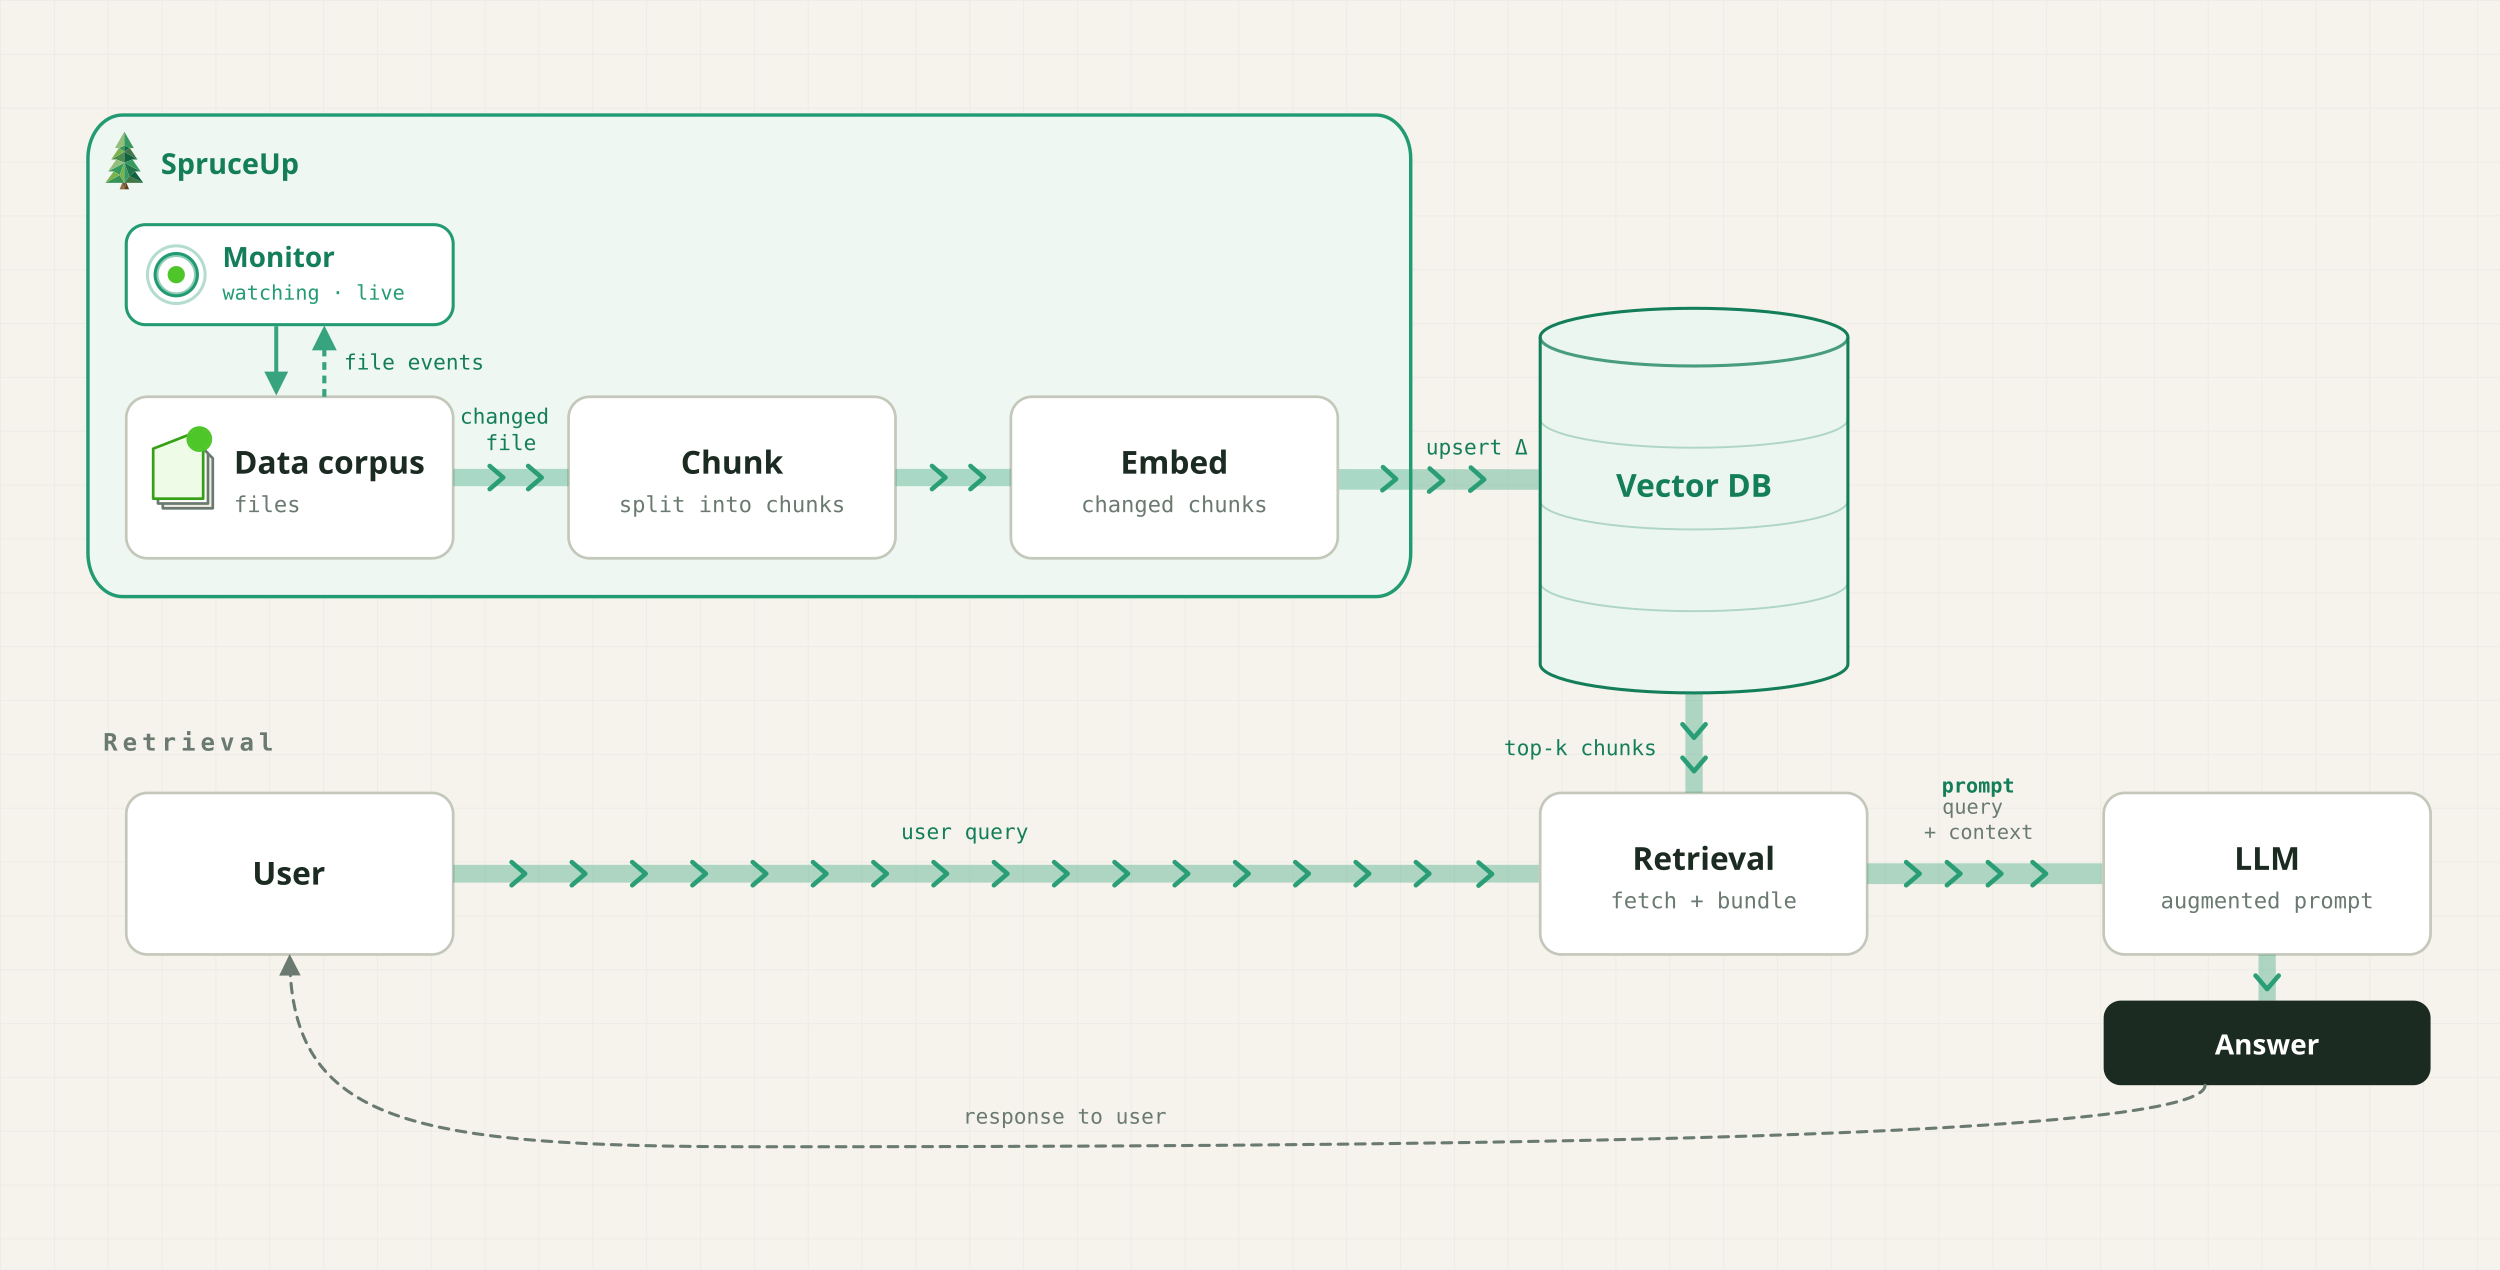
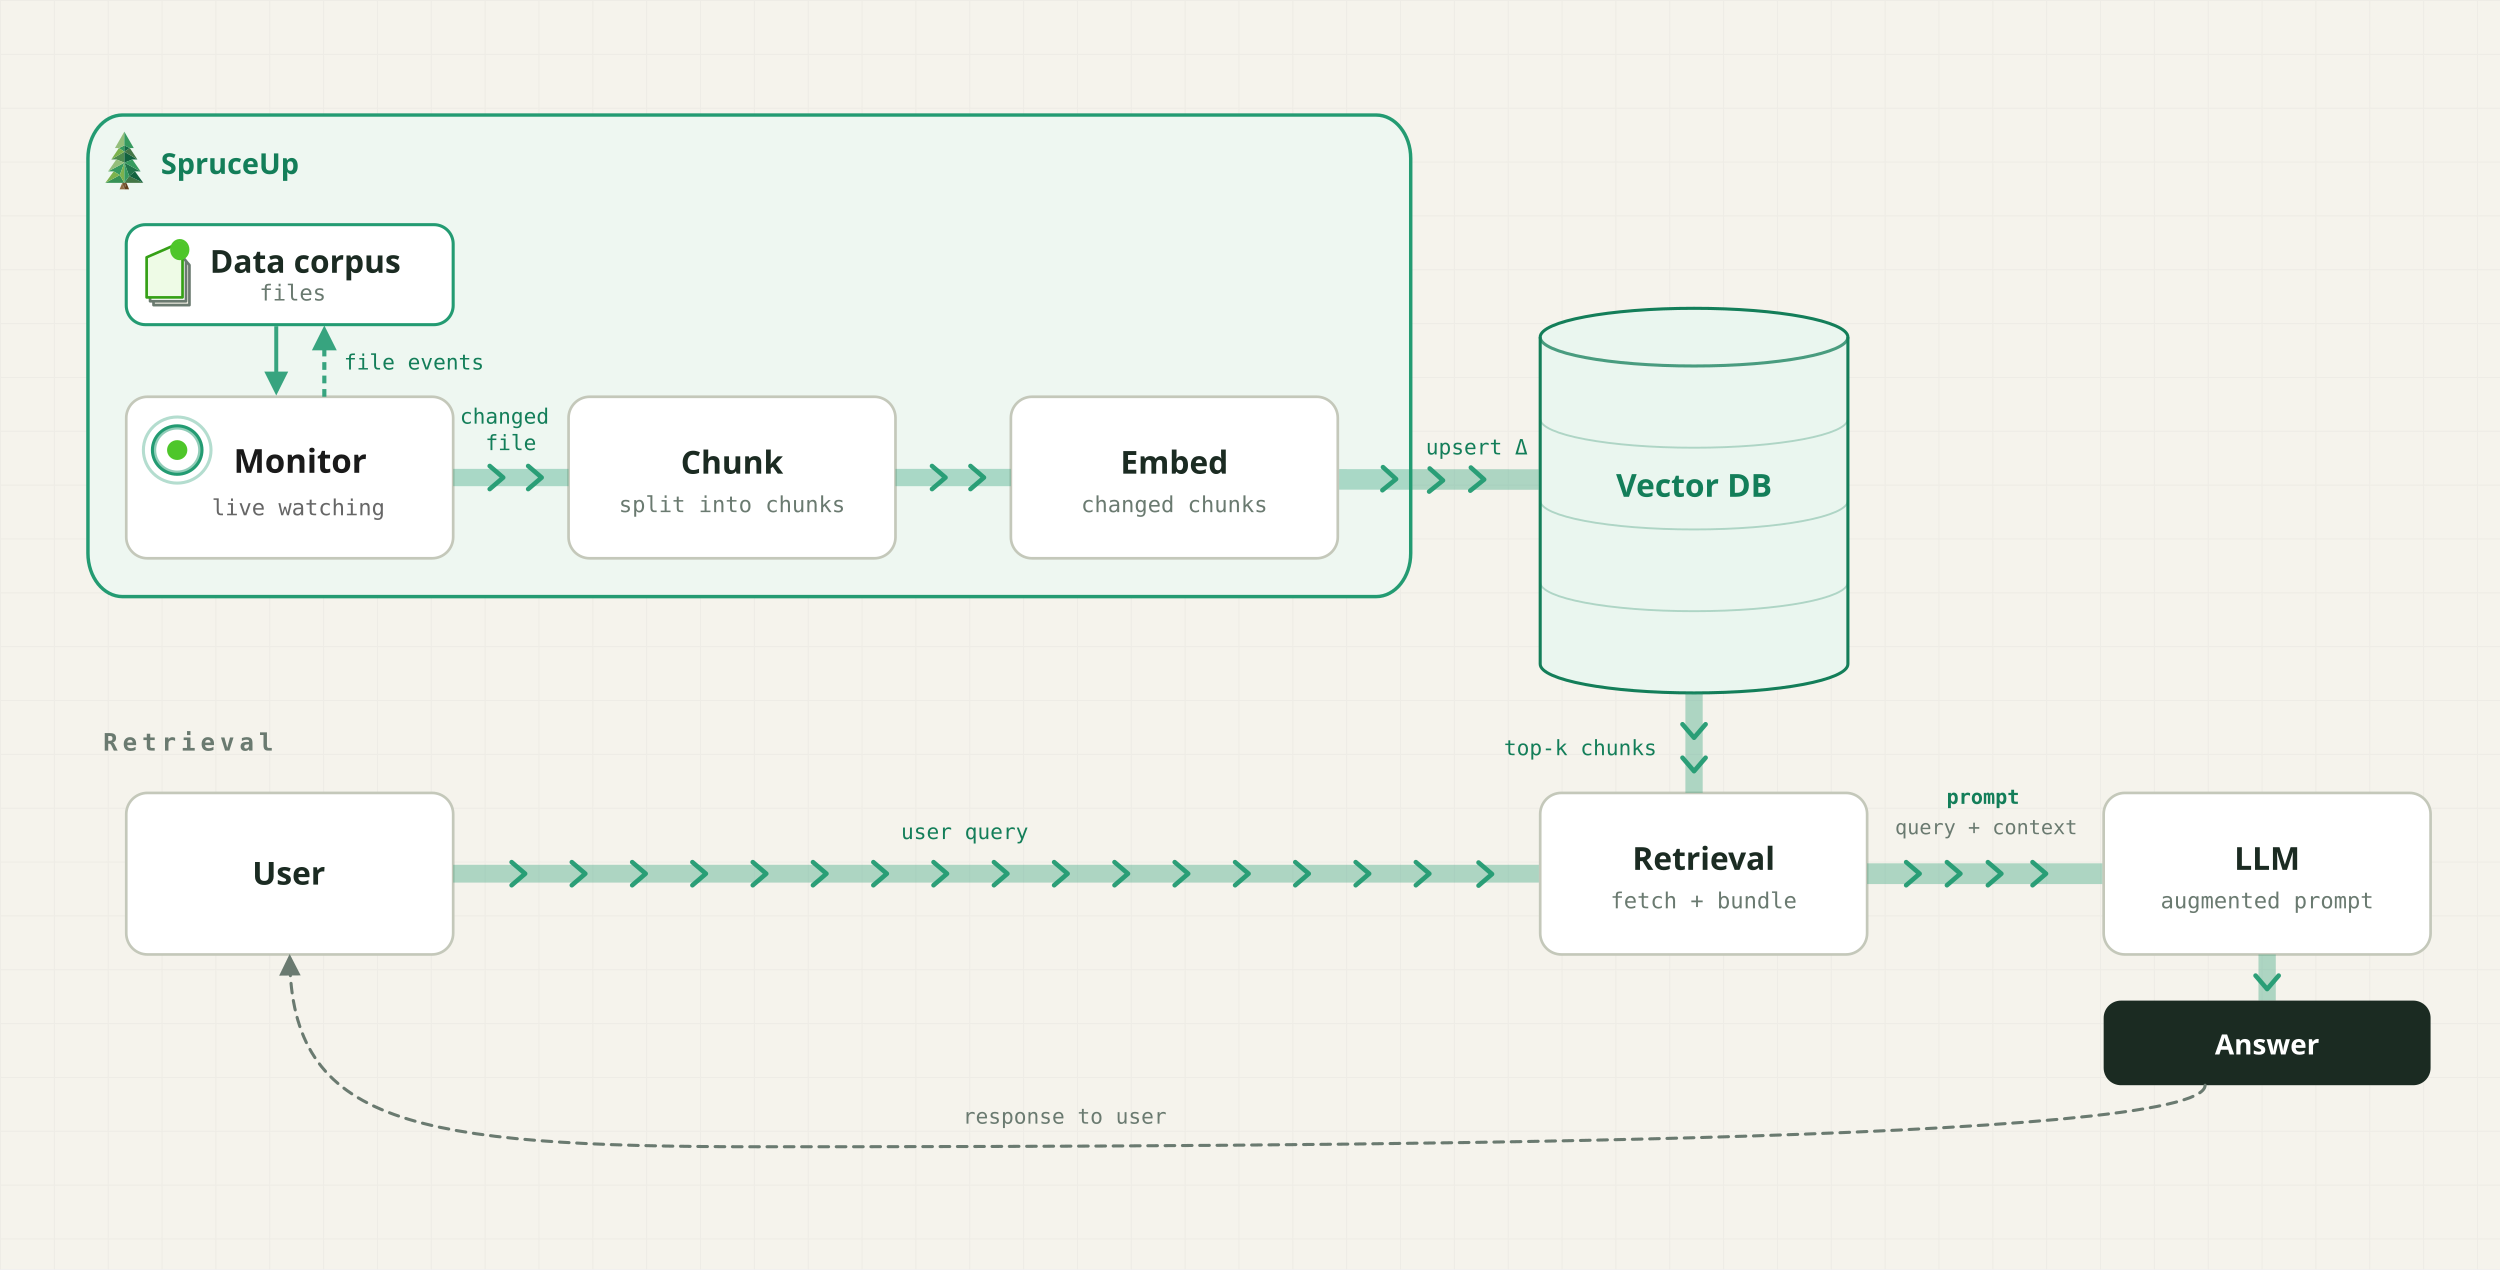
<svg xmlns="http://www.w3.org/2000/svg" viewBox="0 0 1300 660" width="100%" font-family="'Montserrat',system-ui,sans-serif" version="1.1" id="svg82">
  <defs id="defs24">
    <pattern id="kgrid" width="28" height="28" patternUnits="userSpaceOnUse">
      <path d="M28 0H0V28" fill="none" stroke="#1b2b22" stroke-width="1" opacity="0.035" id="path1" />
    </pattern>
    <symbol id="spruce" viewBox="16.69 7.51 162.17 246.80">
      <path d="M 97.776,66.45 74.434,77.681 97.847,93.404 Z" fill="#369a5f" id="path2" />
      <path d="m 97.776,66.45 0.071,26.954 23.569,-15.736 z" fill="#146a45" id="path3" />
      <path d="M 97.847,93.404 42.037,126.405 h 21.399 l 34.412,13.982 z" fill="#4d8c50" id="path4" />
      <path d="m 97.847,93.404 v 46.982 l 34.444,-13.982 h 21.435 z" fill="#12623f" id="path5" />
      <path d="M 97.847,140.386 28.262,177.547 H 52.084 l 26.372,15.777 z" fill="#369a5f" id="path6" />
      <path d="m 97.847,140.386 69.626,37.161 H 143.463 l -25.004,19.961 z" fill="#20734a" id="path7" />
      <path d="M 16.688,226.497 78.456,193.324 97.838,226.564 Z" fill="#369255" id="path8" />
      <path d="M 178.859,226.497 118.46,197.508 97.838,226.564 Z" fill="#437646" id="path9" />
      <path d="M 97.838,226.564 78.456,193.324 97.847,140.386 Z" fill="#7cb24d" id="path10" />
      <path d="M 97.838,226.564 118.46,197.508 97.847,140.386 Z" fill="#369a5f" id="path11" />
      <path d="M 178.859,226.497 143.463,177.547 118.46,197.508 Z" fill="#12623f" id="path12" />
      <path d="M 16.688,226.497 78.456,193.324 52.084,177.547 Z" fill="#7cb24d" id="path13" />
      <path d="M 28.262,177.547 97.847,140.386 63.435,126.405 Z" fill="#94be7b" id="path14" />
      <path d="M 167.473,177.547 132.292,126.405 97.847,140.386 Z" fill="#369a5f" id="path15" />
      <path d="M 153.727,126.405 121.416,77.668 97.847,93.404 Z" fill="#437646" id="path16" />
      <path d="M 42.037,126.405 97.847,93.404 74.434,77.681 Z" fill="#7cb24d" id="path17" />
      <path d="M 74.434,77.681 97.776,66.45 97.823,7.506 57.511,77.767 Z" fill="#94be7b" id="path18" />
      <path d="m 121.416,77.668 h 16.736 L 97.823,7.506 97.776,66.45 Z" fill="#369a5f" id="path19" />
      <path d="m 77.595,254.305 h 20.252 l -8.86,-27.741 z" fill="#926e44" id="path20" />
      <path d="M 97.847,254.305 106.708,226.564 H 88.987 Z" fill="#785633" id="path21" />
      <path d="m 97.847,254.305 8.86,-27.741 11.429,27.741 z" fill="#623f1c" id="path22" />
    </symbol>
    <marker id="loopHead" viewBox="0 0 10 10" refX="8" refY="5" markerWidth="7" markerHeight="7" orient="auto-start-reverse">
      <path d="M0,0 L10,5 L0,10 z" fill="#6a7a70" id="path23" />
    </marker>
    <marker id="wHead" viewBox="0 0 10 10" refX="8" refY="5" markerWidth="6" markerHeight="6" orient="auto-start-reverse">
      <path d="M0,0 L10,5 L0,10 z" fill="#239b72" id="path24" />
    </marker>
  </defs>
  <rect x="0" y="0" width="1300" height="660" fill="#f5f3ec" id="rect24" style="display:inline" />
  <rect x="0" y="0" width="1300" height="660" fill="url(#kgrid)" id="rect25" style="display:inline" />
  <rect x="45.732" y="59.812" width="687.837" height="250.424" rx="17.996" ry="22.538" fill="#eef7f1" stroke="#239b72" stroke-width="1.79" id="rect27" />
  <use href="#spruce" x="60" y="126" width="22" height="30" id="use28" transform="translate(-6.349206,-57.53968)" />
  <text x="83.651" y="90.46" font-size="15px" font-weight="700" fill="#137e59" text-anchor="start" id="text28">SpruceUp</text>
  <rect x="65.651" y="116.825" width="170" height="52" rx="10" ry="10" fill="#ffffff" stroke="#239b72" stroke-width="1.6" id="rect29" />
-   <circle cx="91.651" cy="142.825" r="10" fill="none" stroke="#239b72" stroke-width="1.6" opacity="0.5" id="circle29" />
-   <circle cx="91.651" cy="142.825" r="15" fill="none" stroke="#239b72" stroke-width="1.6" opacity="0.34" id="circle30" />
-   <circle class="spring" cx="91.651" cy="142.825" r="11" fill="none" stroke="#239b72" stroke-width="1.6" id="circle31" />
-   <circle class="spdot" cx="91.651" cy="142.825" r="4.5" fill="#4ec62a" id="circle32" />
-   <text x="115.651" y="138.825" font-size="14.5px" font-weight="700" fill="#137e59" text-anchor="start" id="text32">Monitor</text>
-   <text x="115.651" y="155.825" font-size="10.5px" font-weight="500" fill="#239b72" text-anchor="start" font-family="'Spline Sans Mono', monospace" id="text33">watching · live</text>
  <rect x="65.651" y="206.317" width="170" height="84" rx="11" ry="11" fill="#ffffff" stroke="#c4c8ba" stroke-width="1.4" id="rect33" />
-   <text x="121.651" y="246.317" font-size="16.5px" font-weight="600" fill="#1b2b22" text-anchor="start" id="text34">Data corpus</text>
-   <text x="121.651" y="266.317" font-size="11.5px" font-weight="400" fill="#6a7a70" text-anchor="start" font-family="'Spline Sans Mono', monospace" id="text35">files</text>
-   <path d="m 84.651,238.317 18.7,-7.3 7.3,7.3 v 26 H 84.651 Z" fill="#f0eee4" stroke="#6a7a70" stroke-width="1.4" stroke-linejoin="round" id="path35" />
-   <path d="m 82.151,235.817 18.7,-7.3 7.3,7.3 v 26 H 82.151 Z" fill="#ffffff" stroke="#6a7a70" stroke-width="1.4" stroke-linejoin="round" id="path36" />
-   <path d="m 79.651,233.317 18.7,-7.3 7.3,7.3 v 26 H 79.651 Z" fill="#eefbe6" stroke="#35a016" stroke-width="1.4" stroke-linejoin="round" id="path37" />
-   <circle class="spring" cx="103.651" cy="228.317" r="6" fill="none" stroke="#4ec62a" stroke-width="1.4" id="circle37" />
-   <circle class="spdot" cx="103.651" cy="228.317" r="5.5" fill="#4ec62a" id="circle38" />
  <path d="m 143.651,169.625 c 0,13.419 0,20.129 0,33.549" fill="none" stroke="#239b72" stroke-width="2.072" marker-end="url(#wHead)" opacity="0.9" id="path38" />
  <path d="m 168.651,206.317 c 0,-14.523 0,-21.784 0,-34.492" fill="none" stroke="#239b72" stroke-width="2.156" stroke-dasharray="4, 3" marker-end="url(#wHead)" opacity="0.9" id="path39" />
  <g id="g39" transform="translate(-9.722222,-45.83333)">
    <rect x="180.5" y="224" width="89" height="20" rx="6" fill="#f5f3ec" opacity="0.92" id="rect39" style="display:none" />
    <text x="225" y="238" font-size="11px" font-weight="500" fill="#137e59" text-anchor="middle" font-family="'Spline Sans Mono', monospace" id="text39">file events</text>
  </g>
  <rect x="295.651" y="206.317" width="170" height="84" rx="11" ry="11" fill="#ffffff" stroke="#c4c8ba" stroke-width="1.4" id="rect40" />
  <text x="380.651" y="246.317" font-size="16.5px" font-weight="600" fill="#1b2b22" text-anchor="middle" id="text40">Chunk</text>
  <text x="380.651" y="266.317" font-size="11.5px" font-weight="400" fill="#6a7a70" text-anchor="middle" font-family="'Spline Sans Mono', monospace" id="text41">split into chunks</text>
  <rect x="525.651" y="206.317" width="170" height="84" rx="11" ry="11" fill="#ffffff" stroke="#c4c8ba" stroke-width="1.4" id="rect41" />
  <text x="610.651" y="246.317" font-size="16.5px" font-weight="600" fill="#1b2b22" text-anchor="middle" id="text42">Embed</text>
  <text x="610.651" y="266.317" font-size="11.5px" font-weight="400" fill="#6a7a70" text-anchor="middle" font-family="'Spline Sans Mono', monospace" id="text43">changed chunks</text>
  <line x1="235.651" y1="248.317" x2="295.651" y2="248.317" stroke="#239b72" stroke-width="9" stroke-linecap="butt" opacity="0.34" id="line43" />
  <polyline points="261.0,294.0 268.0,288.0 261.0,282.0" fill="none" stroke="#239b72" stroke-width="2.4" stroke-linecap="round" stroke-linejoin="round" opacity="0.95" id="polyline43" transform="translate(-6.349206,-39.68254)" />
  <polyline points="281.0,294.0 288.0,288.0 281.0,282.0" fill="none" stroke="#239b72" stroke-width="2.4" stroke-linecap="round" stroke-linejoin="round" opacity="0.95" id="polyline44" transform="translate(-6.349206,-39.68254)" />
  <line x1="465.651" y1="248.317" x2="525.651" y2="248.317" stroke="#239b72" stroke-width="9" stroke-linecap="butt" opacity="0.34" id="line44" />
  <polyline points="491.0,294.0 498.0,288.0 491.0,282.0" fill="none" stroke="#239b72" stroke-width="2.4" stroke-linecap="round" stroke-linejoin="round" opacity="0.95" id="polyline45" transform="translate(-6.349206,-39.68254)" />
  <polyline points="511.0,294.0 518.0,288.0 511.0,282.0" fill="none" stroke="#239b72" stroke-width="2.4" stroke-linecap="round" stroke-linejoin="round" opacity="0.95" id="polyline46" transform="translate(-6.349206,-39.68254)" />
  <g id="g46" transform="translate(-6.349206,-39.68254)">
    <rect x="224.1" y="262" width="95.8" height="20" rx="6" fill="#f5f3ec" opacity="0.92" id="rect46" style="display:none" />
    <text x="272" y="260" font-size="11px" font-weight="500" fill="#137e59" text-anchor="middle" font-family="'Spline Sans Mono', monospace" id="text46">
      <tspan id="tspan84" x="272" y="260">changed</tspan>
      <tspan id="tspan85" x="272" y="273.75">file</tspan>
    </text>
  </g>
  <path d="m 800.904,175.317 a 80,15 0 0 1 160,0 v 170 a 80,15 0 0 1 -160,0 z" fill="#eaf6ef" stroke="#137e59" stroke-width="1.6" id="path46" />
  <path d="m 800.904,175.317 a 80,15 0 0 0 160,0" fill="none" stroke="#137e59" stroke-width="1.6" opacity="0.75" id="path47" />
  <path d="m 800.904,217.817 a 80,15 0 0 0 160,0" fill="none" stroke="#137e59" stroke-width="1" opacity="0.28" id="path48" />
  <path d="m 800.904,260.317 a 80,15 0 0 0 160,0" fill="none" stroke="#137e59" stroke-width="1" opacity="0.28" id="path49" />
  <path d="m 800.904,302.817 a 80,15 0 0 0 160,0" fill="none" stroke="#137e59" stroke-width="1" opacity="0.28" id="path50" />
  <text x="880.904" y="258.317" font-size="16.5px" font-weight="700" fill="#137e59" text-anchor="middle" id="text50">Vector DB</text>
  <line x1="696.356" y1="249.275" x2="800.132" y2="249.36" stroke="#239b72" stroke-width="10.693" stroke-linecap="butt" opacity="0.34" id="line51" />
  <polyline points="725.2,294.6 732.3,288.8 725.5,282.6" fill="none" stroke="#239b72" stroke-width="2.4" stroke-linecap="round" stroke-linejoin="round" opacity="0.95" id="polyline51" transform="translate(-6.349206,-39.68254)" />
  <polyline points="749.5,295.3 756.7,289.5 749.8,283.3" fill="none" stroke="#239b72" stroke-width="2.4" stroke-linecap="round" stroke-linejoin="round" opacity="0.95" id="polyline52" transform="translate(-6.349206,-39.68254)" />
  <polyline points="749.5,295.3 756.7,289.5 749.8,283.3" fill="none" stroke="#239b72" stroke-width="2.4" stroke-linecap="round" stroke-linejoin="round" opacity="0.95" id="polyline52-5" transform="translate(15.05308,-40.16324)" />
  <g id="g52" transform="translate(25.90359,-39.68254)">
    <rect x="707.7" y="262" width="68.6" height="20" rx="6" fill="#f5f3ec" opacity="0.92" id="rect52" style="display:none" />
    <text x="742" y="276" font-size="11px" font-weight="500" fill="#137e59" text-anchor="middle" font-family="'Spline Sans Mono', monospace" id="text52">upsert Δ</text>
  </g>
  <text x="53.651" y="390.317" font-size="12.5px" font-weight="600" fill="#6a7a70" text-anchor="start" font-family="'Spline Sans Mono', monospace" letter-spacing="2.6" id="text53">Retrieval</text>
  <rect x="65.651" y="412.317" width="170" height="84" rx="11" ry="11" fill="#ffffff" stroke="#c4c8ba" stroke-width="1.4" id="rect53" />
  <text x="150.164" y="460.01" font-size="16.5px" font-weight="600" fill="#1b2b22" text-anchor="middle" id="text54">User</text>
  <rect x="800.904" y="412.317" width="170" height="84" rx="11" ry="11" fill="#ffffff" stroke="#c4c8ba" stroke-width="1.4" id="rect55" />
  <text x="885.904" y="452.317" font-size="16.5px" font-weight="600" fill="#1b2b22" text-anchor="middle" id="text56">Retrieval</text>
  <text x="885.904" y="472.317" font-size="11.5px" font-weight="400" fill="#6a7a70" text-anchor="middle" font-family="'Spline Sans Mono', monospace" id="text57">fetch + bundle</text>
  <rect x="1093.904" y="412.317" width="170" height="84" rx="11" ry="11" fill="#ffffff" stroke="#c4c8ba" stroke-width="1.4" id="rect57" />
  <text x="1178.904" y="452.317" font-size="16.5px" font-weight="600" fill="#1b2b22" text-anchor="middle" id="text58">LLM</text>
  <text x="1178.904" y="472.317" font-size="11.5px" font-weight="400" fill="#6a7a70" text-anchor="middle" font-family="'Spline Sans Mono', monospace" id="text59">augmented prompt</text>
  <line x1="235.651" y1="454.317" x2="800.204" y2="454.317" stroke="#239b72" stroke-width="9.263" stroke-linecap="butt" opacity="0.34" id="line59" />
  <polyline points="272.4,500.0 279.4,494.0 272.4,488.0" fill="none" stroke="#239b72" stroke-width="2.4" stroke-linecap="round" stroke-linejoin="round" opacity="0.95" id="polyline59" transform="translate(-6.349206,-39.68254)" />
  <polyline points="303.7,500.0 310.7,494.0 303.7,488.0" fill="none" stroke="#239b72" stroke-width="2.4" stroke-linecap="round" stroke-linejoin="round" opacity="0.95" id="polyline60" transform="translate(-6.349206,-39.68254)" />
  <polyline points="335.1,500.0 342.1,494.0 335.1,488.0" fill="none" stroke="#239b72" stroke-width="2.4" stroke-linecap="round" stroke-linejoin="round" opacity="0.95" id="polyline61" transform="translate(-6.349206,-39.68254)" />
  <polyline points="366.4,500.0 373.4,494.0 366.4,488.0" fill="none" stroke="#239b72" stroke-width="2.4" stroke-linecap="round" stroke-linejoin="round" opacity="0.95" id="polyline62" transform="translate(-6.349206,-39.68254)" />
  <polyline points="397.8,500.0 404.8,494.0 397.8,488.0" fill="none" stroke="#239b72" stroke-width="2.4" stroke-linecap="round" stroke-linejoin="round" opacity="0.95" id="polyline63" transform="translate(-6.349206,-39.68254)" />
  <polyline points="429.1,500.0 436.1,494.0 429.1,488.0" fill="none" stroke="#239b72" stroke-width="2.4" stroke-linecap="round" stroke-linejoin="round" opacity="0.95" id="polyline64" transform="translate(-6.349206,-39.68254)" />
  <polyline points="460.5,500.0 467.5,494.0 460.5,488.0" fill="none" stroke="#239b72" stroke-width="2.4" stroke-linecap="round" stroke-linejoin="round" opacity="0.95" id="polyline65" transform="translate(-6.349206,-39.68254)" />
  <polyline points="491.8,500.0 498.8,494.0 491.8,488.0" fill="none" stroke="#239b72" stroke-width="2.4" stroke-linecap="round" stroke-linejoin="round" opacity="0.95" id="polyline66" transform="translate(-6.349206,-39.68254)" />
  <polyline points="523.2,500.0 530.2,494.0 523.2,488.0" fill="none" stroke="#239b72" stroke-width="2.4" stroke-linecap="round" stroke-linejoin="round" opacity="0.95" id="polyline67" transform="translate(-6.349206,-39.68254)" />
  <polyline points="554.5,500.0 561.5,494.0 554.5,488.0" fill="none" stroke="#239b72" stroke-width="2.4" stroke-linecap="round" stroke-linejoin="round" opacity="0.95" id="polyline68" transform="translate(-6.349206,-39.68254)" />
  <polyline points="585.9,500.0 592.9,494.0 585.9,488.0" fill="none" stroke="#239b72" stroke-width="2.4" stroke-linecap="round" stroke-linejoin="round" opacity="0.95" id="polyline69" transform="translate(-6.349206,-39.68254)" />
  <polyline points="617.2,500.0 624.2,494.0 617.2,488.0" fill="none" stroke="#239b72" stroke-width="2.4" stroke-linecap="round" stroke-linejoin="round" opacity="0.95" id="polyline70" transform="translate(-6.349206,-39.68254)" />
  <polyline points="648.6,500.0 655.6,494.0 648.6,488.0" fill="none" stroke="#239b72" stroke-width="2.4" stroke-linecap="round" stroke-linejoin="round" opacity="0.95" id="polyline71" transform="translate(-6.349206,-39.68254)" />
  <polyline points="679.9,500.0 686.9,494.0 679.9,488.0" fill="none" stroke="#239b72" stroke-width="2.4" stroke-linecap="round" stroke-linejoin="round" opacity="0.95" id="polyline72" transform="translate(-6.349206,-39.68254)" />
  <polyline points="711.3,500.0 718.3,494.0 711.3,488.0" fill="none" stroke="#239b72" stroke-width="2.4" stroke-linecap="round" stroke-linejoin="round" opacity="0.95" id="polyline73" transform="translate(-6.349206,-39.68254)" />
  <polyline points="742.6,500.0 749.6,494.0 742.6,488.0" fill="none" stroke="#239b72" stroke-width="2.4" stroke-linecap="round" stroke-linejoin="round" opacity="0.95" id="polyline74" transform="translate(-6.349206,-39.68254)" />
  <polyline points="742.6,500.0 749.6,494.0 742.6,488.0" fill="none" stroke="#239b72" stroke-width="2.4" stroke-linecap="round" stroke-linejoin="round" opacity="0.95" id="polyline74-5" transform="translate(26.25079,-39.48254)" />
  <g id="g74" transform="translate(-6.349206,-61.68254)">
    <rect x="466.9" y="484" width="82.2" height="20" rx="6" fill="#f5f3ec" opacity="0.92" id="rect74" style="display:none" />
    <text x="508" y="498" font-size="11px" font-weight="500" fill="#137e59" text-anchor="middle" font-family="'Spline Sans Mono', monospace" id="text74">user query</text>
  </g>
  <line x1="880.904" y1="360.317" x2="880.904" y2="412.317" stroke="#239b72" stroke-width="9" stroke-linecap="butt" opacity="0.34" id="line74" />
  <polyline points="849.0,416.3 855.0,423.3 861.0,416.3" fill="none" stroke="#239b72" stroke-width="2.4" stroke-linecap="round" stroke-linejoin="round" opacity="0.95" id="polyline75" transform="translate(25.90359,-39.68254)" />
  <polyline points="849.0,433.7 855.0,440.7 861.0,433.7" fill="none" stroke="#239b72" stroke-width="2.4" stroke-linecap="round" stroke-linejoin="round" opacity="0.95" id="polyline76" style="display:inline" transform="translate(25.90359,-39.68254)" />
  <g id="g76" transform="translate(25.90359,-39.68254)">
    <rect x="807.1" y="416" width="95.8" height="20" rx="6" fill="#f5f3ec" opacity="0.92" id="rect76" style="display:none" />
    <text x="795.873" y="432.381" font-size="11px" font-weight="500" fill="#137e59" text-anchor="middle" font-family="'Spline Sans Mono', monospace" id="text76">top-k chunks</text>
  </g>
-   <text x="1028.633" y="412.133" font-size="10.5px" font-weight="600" fill="#137e59" text-anchor="middle" font-family="'Spline Sans Mono', monospace" id="text77">prompt</text>
-   <text x="1028.898" y="423.133" font-size="10.5px" font-weight="500" fill="#6a7a70" text-anchor="middle" font-family="'Spline Sans Mono', monospace" id="text78">
-     <tspan id="tspan82" x="1028.898" y="423.133">query</tspan>
-     <tspan id="tspan83" x="1028.898" y="436.258">+ context</tspan>
+   <text x="1031.159" y="418.026" font-size="10.5px" font-weight="600" fill="#137e59" text-anchor="middle" font-family="'Spline Sans Mono', monospace" id="text77">prompt</text>
+   <text x="1032.826" y="433.796" font-size="10.5px" font-weight="500" fill="#6a7a70" text-anchor="middle" font-family="'Spline Sans Mono', monospace" id="text78">
+     <tspan id="tspan83" x="1032.826" y="433.796">query + context</tspan>
  </text>
  <line x1="970.904" y1="454.317" x2="1093.204" y2="454.317" stroke="#239b72" stroke-width="10.796" stroke-linecap="butt" opacity="0.34" id="line78" />
  <polyline points="965.3,500.0 972.3,494.0 965.3,488.0" fill="none" stroke="#239b72" stroke-width="2.4" stroke-linecap="round" stroke-linejoin="round" opacity="0.95" id="polyline78" transform="translate(25.90359,-39.68254)" />
  <polyline points="986.5,500.0 993.5,494.0 986.5,488.0" fill="none" stroke="#239b72" stroke-width="2.4" stroke-linecap="round" stroke-linejoin="round" opacity="0.95" id="polyline79" transform="translate(25.90359,-39.68254)" />
  <polyline points="1007.8,500.0 1014.8,494.0 1007.8,488.0" fill="none" stroke="#239b72" stroke-width="2.4" stroke-linecap="round" stroke-linejoin="round" opacity="0.95" id="polyline80" transform="translate(25.90359,-39.68254)" />
  <polyline points="1007.8,500.0 1014.8,494.0 1007.8,488.0" fill="none" stroke="#239b72" stroke-width="2.4" stroke-linecap="round" stroke-linejoin="round" opacity="0.95" id="polyline80-6" transform="translate(49.12899,-39.68254)" />
  <line x1="1178.904" y1="496.317" x2="1178.904" y2="520.317" stroke="#239b72" stroke-width="9" stroke-linecap="butt" opacity="0.34" id="line80" />
  <polyline points="1109.0,547.0 1115.0,554.0 1121.0,547.0" fill="none" stroke="#239b72" stroke-width="2.4" stroke-linecap="round" stroke-linejoin="round" opacity="0.95" id="polyline81" transform="translate(63.90359,-39.68254)" />
  <rect x="1093.904" y="520.317" width="170" height="44" rx="9" ry="9" fill="#1b2b22" id="rect81" />
  <text x="1178.904" y="548.317" font-size="14.5px" font-weight="600" fill="#ffffff" text-anchor="middle" id="text81">Answer</text>
  <path d="m 1146.651,564.317 c 0,30 -453,32 -753,32 -180,0 -242,-12 -243,-98" fill="none" stroke="#6a7a70" stroke-width="1.6" stroke-dasharray="5, 4" stroke-linecap="round" marker-end="url(#loopHead)" id="path81" />
  <g id="g82" transform="translate(-6.349206,-55.68254)">
    <rect x="498.4" y="626" width="123.1" height="20" rx="6" fill="#f5f3ec" opacity="0.92" id="rect82" style="display:none" />
    <text x="560" y="640" font-size="11px" font-weight="500" fill="#6a7a70" text-anchor="middle" font-family="'Spline Sans Mono', monospace" id="text82">response to user</text>
  </g>
+   <ellipse cx="92.141" cy="234.03" fill="none" stroke="#239b72" stroke-width="1.6" opacity="0.5" id="circle29" rx="11.72" ry="11.455" />
+   <ellipse cx="92.141" cy="234.03" fill="none" stroke="#239b72" stroke-width="1.6" opacity="0.34" id="circle30" rx="17.579" ry="17.183" />
+   <ellipse class="spring" cx="92.141" cy="234.03" fill="none" stroke="#239b72" stroke-width="1.6" id="circle31" rx="12.892" ry="12.601" />
+   <ellipse class="spdot" cx="92.141" cy="234.03" fill="#4ec62a" id="circle32" style="stroke-width:1" rx="5.274" ry="5.155" />
+   <text x="121.498" y="245.841" font-size="14.5px" font-weight="700" fill="#137e59" text-anchor="start" id="text32" style="font-size:17.167px">
+     <tspan style="font-style:normal;font-variant:normal;font-weight:600;font-stretch:normal;font-size:17.167px;font-family:Montserrat, system-ui, sans-serif;-inkscape-font-specification:'Montserrat, system-ui, sans-serif Semi-Bold';fill:#1a1a1a" id="tspan1">Monitor</tspan>
+   </text>
+   <text x="110.143" y="267.92" font-size="10.5px" font-weight="500" fill="#239b72" text-anchor="start" font-family="'Spline Sans Mono', monospace" id="text33" style="font-size:11.5px">
+     <tspan style="font-style:normal;font-variant:normal;font-weight:normal;font-stretch:normal;font-family:'Spline Sans Mono', monospace;-inkscape-font-specification:'Spline Sans Mono, monospace';fill:#666666" id="tspan4">live watching</tspan>
+   </text>
+   <text x="109.113" y="141.843" font-size="16.5px" font-weight="600" fill="#1b2b22" text-anchor="start" id="text34">Data corpus</text>
+   <text x="134.906" y="156.287" font-size="11.5px" font-weight="400" fill="#6a7a70" text-anchor="start" font-family="'Spline Sans Mono', monospace" id="text35">files</text>
+   <path d="m 79.832,137.811 13.434,-5.852 5.244,5.852 v 20.841 H 79.832 Z" fill="#f0eee4" stroke="#6a7a70" stroke-width="1.4" stroke-linejoin="round" id="path35" />
+   <path d="m 78.036,135.807 13.434,-5.852 5.244,5.852 v 20.841 H 78.036 Z" fill="#ffffff" stroke="#6a7a70" stroke-width="1.4" stroke-linejoin="round" id="path36" />
+   <path d="m 76.24,133.803 13.434,-5.852 5.244,5.852 v 20.841 H 76.24 Z" fill="#eefbe6" stroke="#35a016" stroke-width="1.4" stroke-linejoin="round" id="path37" />
+   <ellipse class="spring" cx="93.481" cy="129.795" fill="none" stroke="#4ec62a" stroke-width="1.4" id="circle37" rx="4.31" ry="4.81" />
+   <ellipse class="spdot" cx="93.481" cy="129.795" fill="#4ec62a" id="circle38" style="stroke-width:1" rx="3.951" ry="4.409" />
</svg>
